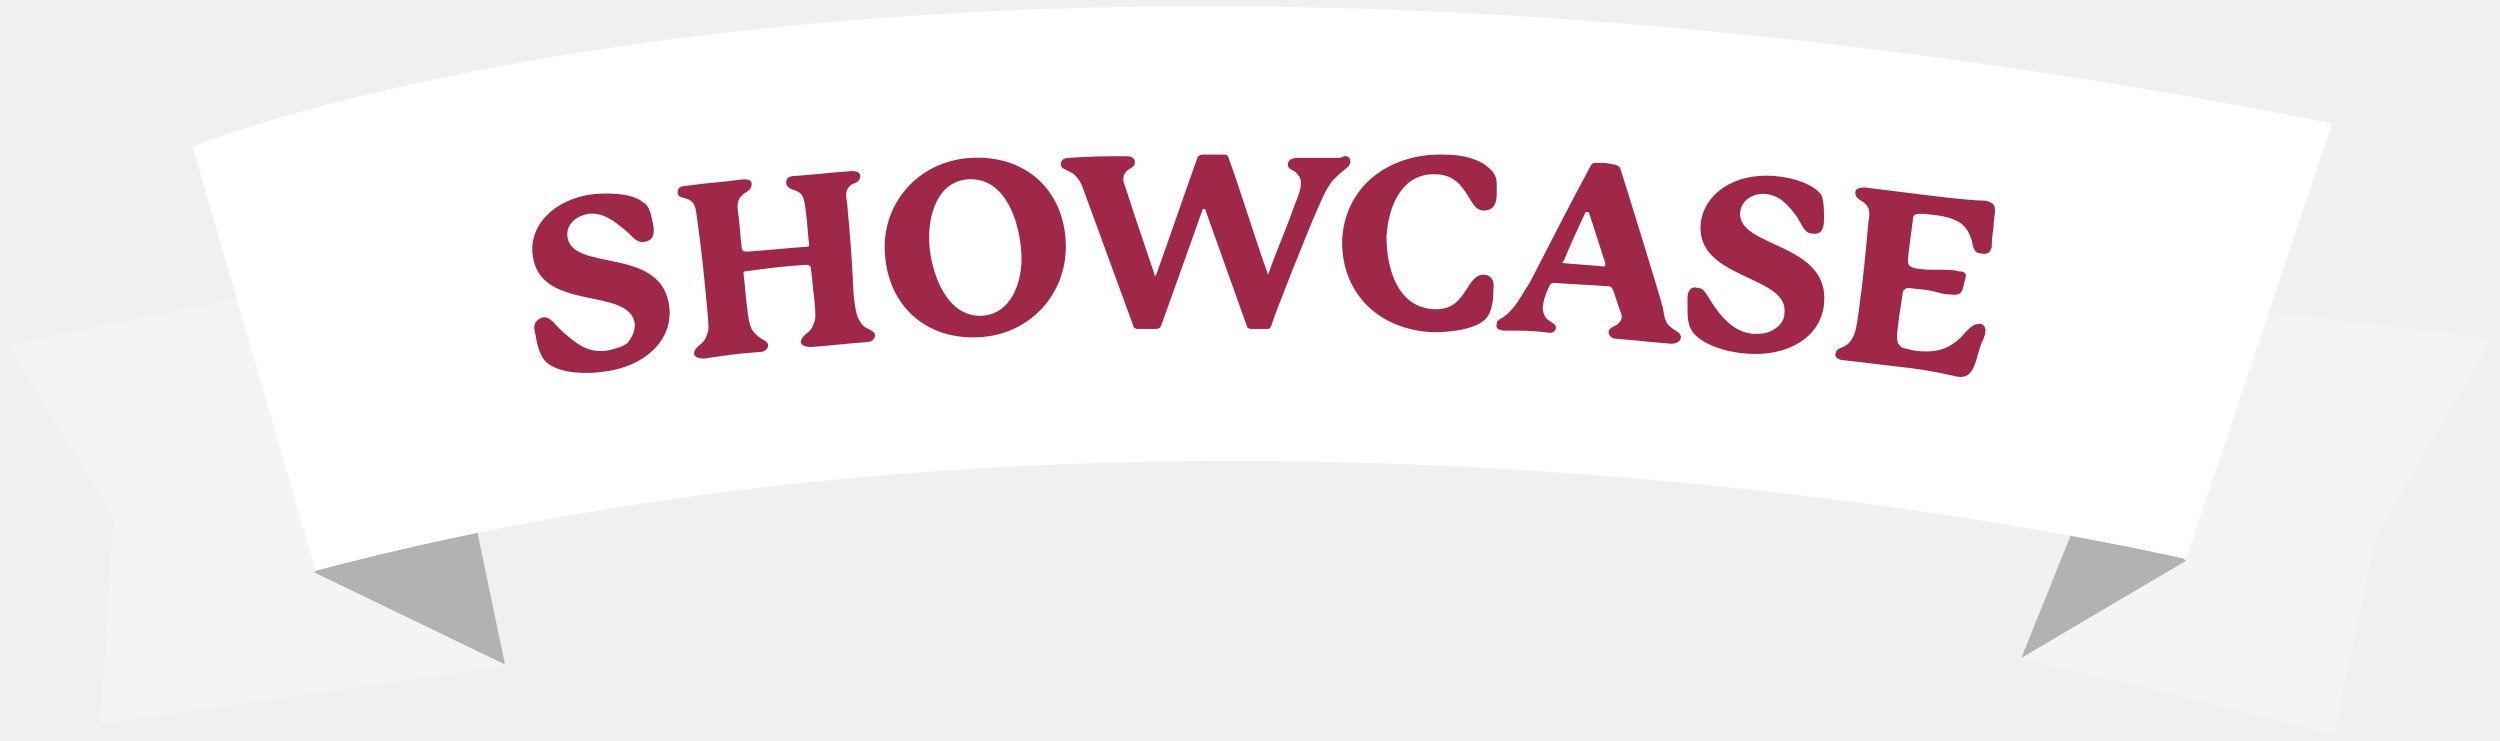
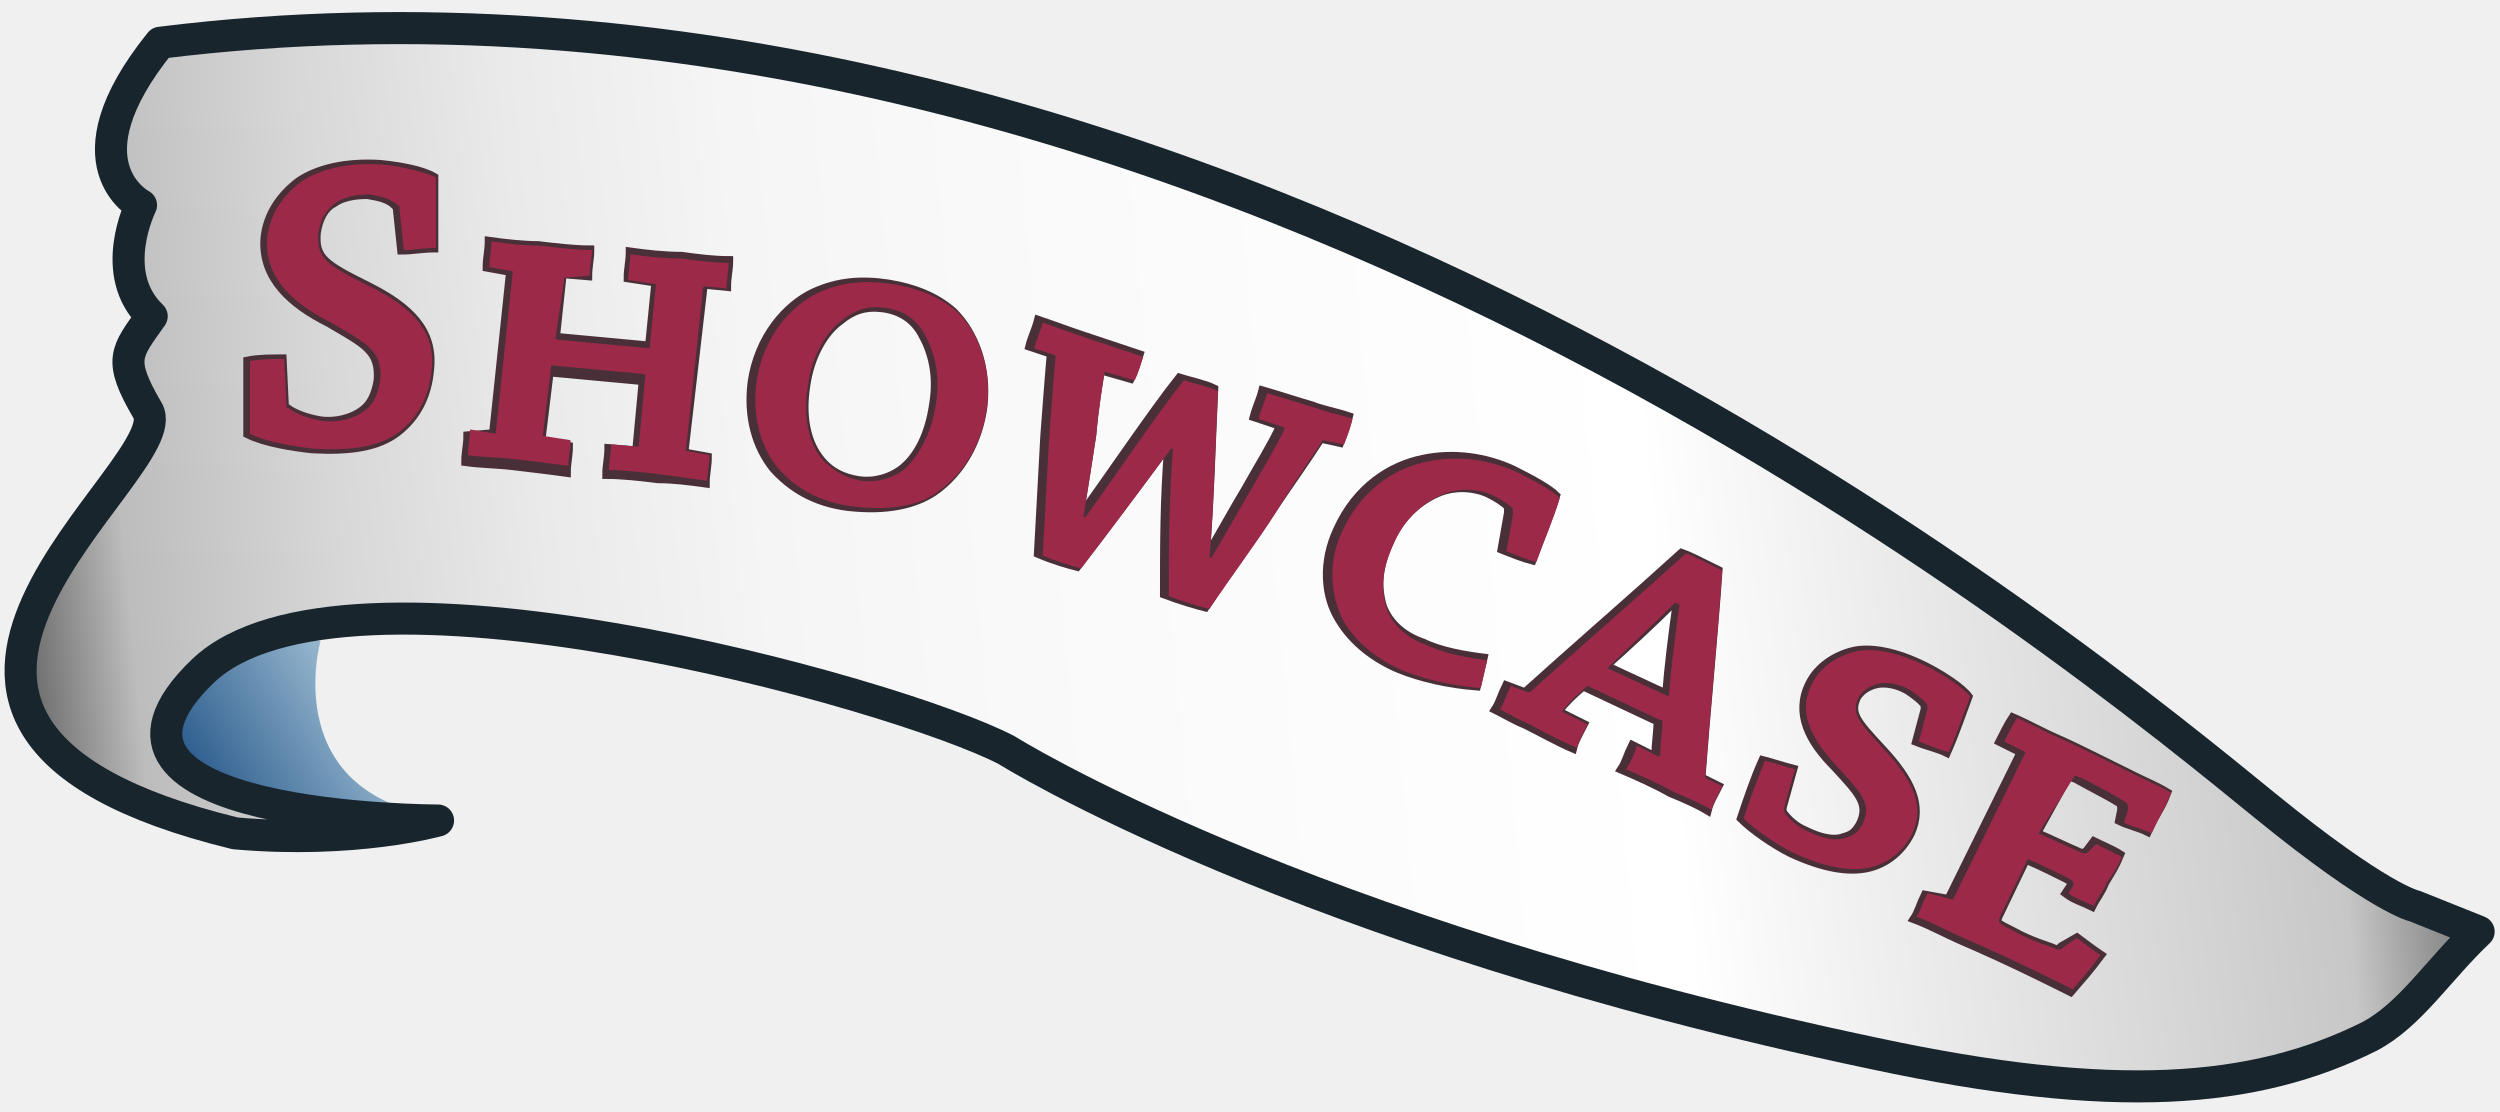
- <svg xmlns="http://www.w3.org/2000/svg" version="1.1" id="Layer_1" x="0px" y="0px" width="152px" height="45px" viewBox="0 0 152 45" enable-background="new 0 0 152 45" xml:space="preserve">
-   <g id="showcase">
-     <polygon fill="#F4F4F4" points="131.5,18.2 151.5,20.6 144.5,32.5 141.9,44.6 122.9,40  " />
-     <polyline fill="#B2B2B2" points="132.9,34.1 122.9,40 127.4,28.8  " />
-     <polygon fill="#F4F4F4" points="20.6,16.9 0.5,21 6.9,31.4 6.1,44 30.6,40.5  " />
-     <polygon fill="#B2B2B2" points="19.1,34.8 30.7,40.4 28.1,27.9  " />
-     <path fill="#FFFFFF" d="M11.7,8.9c0,0,45-18.2,130.1-1.4L132.9,34c0,0-58.4-13.9-113.7,0.7L11.7,8.9z" />
+ <svg xmlns="http://www.w3.org/2000/svg" version="1.1" x="0px" y="0px" width="117px" height="52px" viewBox="0 0 117 52" enable-background="new 0 0 117 52" xml:space="preserve">
+   <g id="oldie">
+ </g>
+   <g id="demos">
+ </g>
+   <g id="star">
+ </g>
+   <g id="showcase2">
    <g>
+       <linearGradient id="SVGID_1_" gradientUnits="userSpaceOnUse" x1="12.74" y1="80.789" x2="77.77" y2="49.216" gradientTransform="matrix(0.9956 -9.336021e-02 9.336021e-02 0.9956 -14.1094 -39.6509)">
+         <stop offset="1.183430e-02" style="stop-color:#003773" />
+         <stop offset="0.26" style="stop-color:#E7FBFF" />
+         <stop offset="0.479" style="stop-color:#FFFFFF" />
+         <stop offset="0.751" style="stop-color:#ECF8FC" />
+         <stop offset="0.97" style="stop-color:#DCE5E5" />
+       </linearGradient>
+       <path fill="url(#SVGID_1_)" d="M15,30c0,0-2.1,7.4,6.1,8.3c0,0-17.4,0.1-14.9-4.5C8.6,29.2,10.3,28.6,15,30z" />
+       <linearGradient id="SVGID_2_" gradientUnits="userSpaceOnUse" x1="8.387" y1="72.095" x2="121.772" y2="72.095" gradientTransform="matrix(0.9956 -9.336021e-02 9.336021e-02 0.9956 -14.1094 -39.6509)">
+         <stop offset="0" style="stop-color:#666666" />
+         <stop offset="4.733730e-02" style="stop-color:#BDBDBD" />
+         <stop offset="4.869673e-02" style="stop-color:#BDBDBD" />
+         <stop offset="0.134" style="stop-color:#D7D7D7" />
+         <stop offset="0.221" style="stop-color:#EAEAEA" />
+         <stop offset="0.311" style="stop-color:#F5F5F5" />
+         <stop offset="0.408" style="stop-color:#F9F9F9" />
+         <stop offset="0.675" style="stop-color:#FFFFFF" />
+         <stop offset="0.947" style="stop-color:#C7C7C7" />
+         <stop offset="1" style="stop-color:#777777" />
+       </linearGradient>
+       <path fill="url(#SVGID_2_)" stroke="#18252D" stroke-width="1.5" stroke-linejoin="round" d="M116,43.6l-3-1.2c0,0-1.6-0.3-7-4.7    c-8-6.5-50.2-41.7-98.5-35.7C2.9,7.7,6.6,9.6,6.6,9.6S5,12.8,7.1,14.8c-1.2,1.7-1.6,2-0.2,4.4C8.6,21.9-9.9,33.9,11,39    c5.6,0.5,9.5-0.6,9.5-0.6s-18.3,0-11-7c6.5-6.2,32.4,1,37.6,3.7c0,0,13.5,8.5,40.6,14.2c11.2,2.4,17.8,1.9,23.2-0.8    C112.8,47.5,114.1,45.4,116,43.6z" />
      <g>
-         <path fill="#9F2747" d="M39.7,13.6c0.1,0.5,0.1,1-0.5,1.1c-0.5,0.1-0.7-0.3-1.3-0.8c-0.5-0.4-1.2-1-2.1-0.9     c-0.7,0.1-1.4,0.6-1.3,1.4c0.3,2.2,5.8,0.5,6.2,4.3c0.2,2-1.5,3.6-4,3.9c-1.5,0.2-3,0-3.6-0.7c-0.3-0.4-0.4-0.8-0.5-1.3     c0-0.2-0.1-0.4-0.1-0.5c-0.1-0.5,0.2-0.7,0.5-0.8c0.5-0.1,0.7,0.5,1.6,1.2c0.6,0.5,1.3,1,2.4,0.8c0.4-0.1,0.9-0.2,1.2-0.5     c0.2-0.3,0.4-0.6,0.4-1.1c-0.3-2.3-5.7-0.7-6.2-4.1c-0.3-1.8,1.2-3.5,3.7-3.8c1.2-0.1,2.4,0,3,0.5C39.5,12.5,39.6,13.1,39.7,13.6     z" />
-         <path fill="#9F2747" d="M53.2,20.4c0,0.2-0.2,0.4-0.5,0.4c-1.4,0.1-2,0.2-3.4,0.3c-0.3,0-0.6-0.1-0.6-0.3c0-0.2,0.1-0.3,0.3-0.5     c0.3-0.2,0.4-0.4,0.5-0.7c0.1-0.2,0.1-0.5,0-1.5c-0.1-0.7-0.1-1.1-0.2-1.8c0-0.1-0.1-0.2-0.3-0.2c-1.5,0.1-2.2,0.2-3.7,0.4     c-0.1,0-0.1,0.1-0.1,0.1c0.1,0.7,0.1,1.1,0.2,1.9c0.1,1,0.2,1.3,0.3,1.5s0.3,0.4,0.6,0.6c0.2,0.1,0.4,0.2,0.4,0.4     c0,0.2-0.2,0.4-0.5,0.4c-1.4,0.1-2,0.2-3.4,0.4c-0.3,0-0.6-0.1-0.6-0.3c0-0.2,0.1-0.3,0.3-0.5c0.3-0.2,0.4-0.4,0.5-0.7     c0.1-0.2,0.1-0.5,0-1.5c-0.2-2.1-0.3-3.2-0.6-5.4c-0.1-0.7-0.1-1.1-0.6-1.3c-0.3-0.1-0.6-0.1-0.6-0.4c0-0.2,0.1-0.4,0.5-0.4     c1.4-0.2,2.1-0.2,3.5-0.4c0.4,0,0.5,0.1,0.5,0.3c0,0.3-0.2,0.4-0.5,0.6c-0.4,0.3-0.4,0.7-0.3,1.3c0.1,0.8,0.1,1.2,0.2,2     c0,0.1,0.1,0.2,0.3,0.2c1.5-0.1,2.2-0.2,3.7-0.3c0.1,0,0.1-0.1,0.1-0.1c-0.1-0.8-0.1-1.2-0.2-2c-0.1-0.7-0.1-1.1-0.6-1.3     c-0.3-0.1-0.6-0.2-0.6-0.5c0-0.2,0.1-0.4,0.5-0.4c1.4-0.1,2.1-0.2,3.5-0.3c0.3,0,0.5,0.1,0.5,0.3c0,0.3-0.2,0.4-0.5,0.5     c-0.4,0.3-0.4,0.6-0.3,1.1c0.2,2.2,0.3,3.4,0.4,5.6c0.1,1,0.2,1.3,0.3,1.5s0.3,0.5,0.6,0.6C53,20.1,53.2,20.2,53.2,20.4z" />
-         <path fill="#9F2747" d="M59.6,20.5c-3.3,0.2-5.6-1.9-5.8-5.1c-0.2-3,2-5.6,5.2-5.8c3.4-0.2,5.7,2,5.8,5.2     C64.9,17.8,62.7,20.3,59.6,20.5z M56.5,14.8c0.1,1.7,1,4.5,3.2,4.4c1.8-0.1,2.5-2.1,2.4-3.8c-0.1-1.8-0.9-4.6-3.2-4.5     C57,11,56.4,13.1,56.5,14.8z" />
-         <path fill="#9F2747" d="M82.1,9.8c0,0.2-0.1,0.3-0.2,0.4c-0.4,0.3-0.6,0.5-0.9,0.8c-0.3,0.4-0.5,0.8-0.8,1.5     c-0.4,0.8-2.9,7.1-2.9,7.3C77.2,20,77.2,20,77,20c-0.4,0-0.6,0-0.9,0c-0.2,0-0.3-0.1-0.3-0.2c-1-2.8-1.5-4.2-2.5-7     c0,0,0-0.1-0.1-0.1c0,0-0.1,0-0.1,0.1c-1,2.8-1.5,4.2-2.5,7C70.5,20,70.4,20,70.2,20c-0.4,0-0.6,0-1,0c-0.2,0-0.3-0.1-0.3-0.2     c-1.2-3.3-1.8-4.9-3-8.2c-0.2-0.6-0.4-0.8-0.6-1c-0.4-0.3-0.8-0.3-0.8-0.6c0-0.2,0.1-0.4,0.5-0.4c1.4-0.1,2.1-0.1,3.5-0.1     c0.3,0,0.5,0.1,0.5,0.4c0,0.4-0.7,0.3-0.7,1c0,0.1,0,0.2,0.1,0.4c0.7,2.2,1.1,3.3,1.8,5.4c0,0.1,0,0.1,0,0.1s0,0,0.1-0.1     c1-2.8,1.5-4.3,2.5-7.1c0-0.1,0.2-0.2,0.3-0.2c0.5,0,0.8,0,1.3,0c0.2,0,0.2,0,0.3,0.2c1,2.8,1.4,4.3,2.4,7.1v0.1c0,0,0,0,0-0.1     c0.6-1.7,1-2.5,1.6-4.2c0.3-0.7,0.4-1.1,0.4-1.4c0-0.3-0.2-0.5-0.3-0.6c-0.2-0.2-0.5-0.2-0.5-0.5s0.3-0.4,0.6-0.4     c1,0,1.5,0,2.6,0C81.8,9.4,82.1,9.5,82.1,9.8z" />
-         <path fill="#9F2747" d="M90.2,16.7c0.4,0,0.7,0.3,0.6,0.9c0,1-0.2,1.6-0.6,1.9c-0.6,0.5-1.9,0.7-3,0.7c-3.2-0.1-5.6-2.2-5.6-5.5     c0.1-3.3,2.8-5.4,6.2-5.3c1.2,0,2.1,0.3,2.6,0.7s0.6,0.7,0.6,1.1c0,0.2,0,0.4,0,0.6c0,0.6-0.2,1-0.8,1c-0.6,0-0.8-0.8-1.3-1.4     c-0.3-0.4-0.8-0.8-1.6-0.8c-2.1-0.1-2.9,2-3,3.8c0,1.8,0.6,4.3,2.9,4.4C89.2,18.9,89.1,16.7,90.2,16.7z" />
-         <path fill="#9F2747" d="M101.6,19.9c0.2,0.2,0.6,0.3,0.6,0.6c0,0.2-0.2,0.4-0.6,0.4c-1.3-0.1-2-0.2-3.3-0.3     c-0.3,0-0.5-0.2-0.5-0.4c0-0.4,0.7-0.3,0.8-0.9c0-0.1,0-0.2-0.1-0.4c-0.1-0.3-0.4-1.2-0.4-1.2c-0.1-0.2-0.1-0.3-0.4-0.3     c-1.3-0.1-1.9-0.1-3.2-0.2c-0.1,0-0.2,0-0.3,0.2c-0.3,0.6-0.4,1.1-0.4,1.3c0,0.4,0.2,0.7,0.4,0.8c0.1,0.1,0.4,0.2,0.4,0.4     c0,0.3-0.3,0.4-0.6,0.3c-1-0.1-1.5-0.1-2.5-0.1c-0.3,0-0.6-0.1-0.5-0.4c0-0.2,0.1-0.2,0.2-0.3c0.2-0.1,0.5-0.3,0.9-0.8     c0.3-0.4,0.5-0.8,0.9-1.4c1.5-2.9,2.2-4.3,3.7-7.1c0.1-0.2,0.2-0.2,0.4-0.2c0.4,0,0.6,0,1,0.1c0.2,0,0.3,0.1,0.4,0.2     c0.2,0.6,2.4,7.7,2.6,8.5C101.2,19.4,101.3,19.7,101.6,19.9z M95.1,15.8c0,0.1-0.1,0.1-0.1,0.1c0,0.1,0,0.1,0.1,0.1     c1,0.1,1.4,0.1,2.4,0.2c0.1,0,0.1,0,0.1-0.1V16c-0.4-1.2-0.6-1.9-1-3.1c0,0,0,0-0.1,0c0,0,0,0-0.1,0C95.9,14,95.6,14.6,95.1,15.8     z" />
-         <path fill="#9F2747" d="M110.9,13.3c0,0.5-0.1,1-0.7,0.9c-0.5,0-0.6-0.5-1-1.1c-0.4-0.5-0.9-1.2-1.8-1.3     c-0.7-0.1-1.5,0.3-1.6,1.1c-0.2,2.2,5.5,1.8,5.1,5.6c-0.2,2-2.2,3.2-4.7,3c-1.5-0.1-3-0.7-3.4-1.5c-0.2-0.4-0.2-0.9-0.2-1.3     c0-0.2,0-0.4,0-0.6c0-0.5,0.3-0.7,0.6-0.6c0.5,0,0.6,0.6,1.3,1.5c0.5,0.6,1.1,1.2,2.1,1.3c0.4,0,0.9,0,1.3-0.3     c0.3-0.2,0.6-0.5,0.6-1c0.2-2.3-5.4-2-5.1-5.4c0.2-1.8,2-3.1,4.5-2.9c1.2,0.1,2.3,0.5,2.8,1.1C110.9,12.1,110.9,12.8,110.9,13.3z     " />
-         <path fill="#9F2747" d="M120.7,20.2c0,0.2-0.1,0.4-0.2,0.6c-0.4,1-0.4,2.3-1.5,2.1c-0.5-0.1-1.2-0.3-2.7-0.5     c-1.7-0.2-2.5-0.3-4.2-0.5c-0.3,0-0.6-0.2-0.5-0.4c0.1-0.5,0.6-0.2,1-0.9c0.2-0.3,0.3-0.8,0.4-1.6c0.3-2.2,0.4-3.3,0.6-5.5     c0.1-0.6,0.1-0.9-0.3-1.2c-0.3-0.2-0.5-0.3-0.5-0.6c0-0.2,0.2-0.3,0.6-0.3c1.6,0.2,2.4,0.3,4,0.5s2.8,0.3,3.3,0.3     c0.4,0.1,0.6,0.2,0.6,0.6c0,0.2-0.1,0.7-0.1,1.1c-0.1,0.5-0.1,1-0.1,1.1c-0.1,0.4-0.3,0.5-0.7,0.4c-0.2,0-0.4-0.1-0.5-0.7     c-0.1-0.4-0.3-0.9-0.8-1.2S118,13.1,117,13c-0.1,0-0.2,0-0.3,0c-0.3,0-0.4,0.1-0.4,0.4c0,0-0.3,2.2-0.3,2.4s0,0.4,0.4,0.5     c0.5,0.1,0.8,0.1,1.4,0.1s1,0,1.3,0.1c0.3,0,0.5,0.1,0.4,0.4c0,0.1-0.1,0.3-0.1,0.4c-0.1,0.5-0.2,0.7-0.9,0.6     c-0.3,0-0.6-0.1-1-0.2s-0.8-0.1-1.5-0.2c-0.1,0-0.2,0.1-0.3,0.2c-0.1,0.8-0.2,1.2-0.3,2.1c-0.1,0.7-0.1,1.1,0.2,1.3     c0.1,0.1,0.4,0.1,0.7,0.2c1.3,0.2,2.3,0,3.2-1.1c0.3-0.3,0.5-0.5,0.8-0.5C120.5,19.6,120.8,19.9,120.7,20.2z" />
+         <g>
+           <g>
+             <g>
+               <path fill="#493038" stroke="#493038" stroke-width="0.427" d="M13.3,18.9c0,0.1,0,0.2,0.1,0.2c0.4,0.3,1,0.5,1.6,0.6        c0.7,0.1,1.5-0.1,2-0.5c0.4-0.3,0.6-0.8,0.7-1.4c0.1-1.4-0.6-1.7-2.3-2.7c-1.8-0.9-3.1-2.1-3-3.9c0.1-1.2,0.8-2.1,1.6-2.7        c0.9-0.6,2.2-0.9,3.8-0.8c1,0.1,2,0.3,2.5,0.6c0,1.1,0,2.2,0,3.3c-0.5,0-1,0.1-1.5,0.1l-0.2-1.9c0-0.1,0-0.2-0.1-0.2        c-0.3-0.3-0.7-0.4-1.3-0.5c-0.6,0-1.2,0.1-1.6,0.4c-0.4,0.2-0.7,0.7-0.8,1.4c-0.1,1.2,0.4,1.5,2.4,2.5c2,1,3.1,2.1,2.9,3.9        c-0.1,1.2-0.6,2.2-1.5,2.9c-0.9,0.7-2.2,0.9-4,0.8c-0.9-0.1-2.2-0.3-3-0.7c0-1.1,0-2.3,0-3.4c0.5-0.1,1.1-0.1,1.6-0.1        L13.3,18.9z" />
+               <path fill="#493038" stroke="#493038" stroke-width="0.427" d="M23.1,20.3C23.1,20.3,23.1,20.3,23.1,20.3l0.8-7.6l-1.1-0.2        c0-0.4,0.1-0.8,0.1-1.2c0.7,0.1,1.6,0.2,2.3,0.2c0.8,0.1,1.7,0.2,2.4,0.2c0,0.4-0.1,0.8-0.1,1.2l-1.2-0.1c0,0,0,0,0,0.1        l-0.3,2.8c0,0,0,0.1,0.1,0.1l4.3,0.4l0.3-3l-1.3-0.2c0-0.4,0.1-0.8,0.1-1.2c0.7,0.1,1.6,0.2,2.4,0.2c0.7,0.1,1.5,0.2,2.2,0.2        c0,0.4-0.1,0.8-0.1,1.2l-1-0.1c0,0-0.1,0-0.1,0.1L32,21.2l1.1,0.2c0,0.4-0.1,0.8-0.1,1.2c-0.7-0.1-1.5-0.2-2.2-0.2        c-0.8-0.1-1.7-0.2-2.4-0.2c0-0.4,0.1-0.8,0.1-1.2l1.2,0.1c0.1,0,0.1,0,0.1,0l0.3-3.2c0,0,0-0.1-0.1-0.1l-4.3-0.4l-0.4,3.3        l1.3,0.2c0,0.4-0.1,0.8-0.1,1.2c-0.7-0.1-1.6-0.2-2.4-0.3c-0.8-0.1-1.6-0.1-2.3-0.2c0-0.4,0.1-0.8,0.1-1.2L23.1,20.3z" />
+               <path fill="#493038" stroke="#493038" stroke-width="0.427" d="M39.7,23.7c-1.6-0.2-2.7-0.9-3.5-1.8c-0.8-1-1.2-2.4-1-4        c0.3-2.1,1.6-3.6,2.9-4.2c1.1-0.5,2.2-0.6,3.5-0.4c1.2,0.2,2.2,0.6,3,1.3c1,1,1.6,2.6,1.4,4.4c-0.2,1.6-1,3.1-2.3,4        C42.8,23.6,41.5,23.9,39.7,23.7L39.7,23.7z M40.2,22.5c0.7,0.1,1.5-0.1,2.1-0.6c0.7-0.6,1.2-1.6,1.4-3c0.2-1.2,0-2.3-0.5-3.2        c-0.4-0.8-1.1-1.2-1.9-1.3c-0.8-0.1-1.4,0.1-2,0.6c-0.7,0.5-1.4,1.6-1.6,3.1c-0.2,1.3,0,2.5,0.6,3.3        C38.8,22.1,39.5,22.4,40.2,22.5L40.2,22.5z" />
+               <path fill="#493038" stroke="#493038" stroke-width="0.427" d="M61.8,20.5c-0.7,1.1-1.5,2.2-2.3,3.4c-0.9,1.4-2.1,3-3.1,4.5        c-0.4-0.1-1.1-0.3-1.9-0.6c0-2.2,0-4.5,0.2-6.9l-0.1,0c-1.4,1.9-2.9,3.9-4.2,5.6c-0.4-0.1-1.1-0.3-1.8-0.6        c0.1-1.9,0.2-3.7,0.3-5.5c0.1-1.3,0.2-2.7,0.3-3.8c0,0,0-0.1-0.1-0.1l-0.9-0.3c0.1-0.4,0.3-0.8,0.4-1.2c0.6,0.2,1.4,0.5,2,0.7        c0.9,0.3,1.8,0.6,2.7,0.9c-0.1,0.3-0.2,0.7-0.4,1.1l-1.4-0.4c-0.1,0.6-0.3,1.8-0.4,3c-0.2,1.3-0.4,2.6-0.6,3.8l0.1,0        c1.1-1.5,3.4-4.9,4.6-6.4c0.3,0.1,1.2,0.3,1.6,0.5c-0.1,2-0.2,5.6-0.4,7.8l0.1,0c0.6-1,1.2-2.1,1.8-3.1        c0.5-0.9,1.3-2.2,1.6-2.9c0-0.1,0-0.1,0-0.1l-1.2-0.4c0.1-0.4,0.3-0.8,0.4-1.2c0.7,0.2,1.6,0.5,2.3,0.7        c0.5,0.2,1.1,0.3,1.7,0.5c-0.1,0.4-0.2,0.7-0.4,1.2L61.8,20.5z" />
+               <path fill="#493038" stroke="#493038" stroke-width="0.427" d="M70.6,24c0-0.1,0-0.2,0-0.3c-0.2-0.2-0.5-0.4-0.9-0.6        c-0.6-0.3-1.5-0.4-2.3-0.1c-1,0.4-1.9,1.2-2.4,2.4c-0.5,1.1-0.6,2-0.3,3c0.3,0.8,1,1.4,1.9,1.7c0.8,0.4,2,0.6,2.8,0.7        c-0.1,0.4-0.2,0.9-0.3,1.3c-1.3-0.1-2.6-0.4-3.6-0.8c-1.2-0.5-2.2-1.3-2.8-2.3c-0.7-1.1-0.8-2.7-0.1-4.2c0.9-2,2.5-3,4-3.3        c1.4-0.3,2.9-0.1,4.2,0.5c1,0.5,1.7,0.9,2,1.2c-0.3,1-0.7,1.9-1.1,3c-0.4-0.1-0.9-0.3-1.4-0.5L70.6,24z" />
+               <path fill="#493038" stroke="#493038" stroke-width="0.427" d="M71.3,32.4c0.1,0,0.1,0,0.1,0c2.1-1.9,5.1-4.5,7.3-6.5        c0.3,0.1,0.9,0.4,1.7,0.8c-0.2,2.9-0.6,7-0.8,9.7l0.8,0.4c-0.2,0.4-0.4,0.7-0.5,1.1c-0.5-0.3-1.2-0.6-1.7-0.8        c-0.7-0.4-1.6-0.8-2.3-1.1c0.2-0.3,0.3-0.7,0.5-1.1l1,0.5c0,0,0.1,0,0.1-0.1c0-0.5,0.1-1.1,0.1-1.5c0-0.1,0-0.1-0.1-0.1        l-3.4-1.6c-0.4,0.3-0.9,0.8-1.2,1.2l1.2,0.6c-0.2,0.4-0.4,0.7-0.5,1.1c-0.7-0.3-1.4-0.7-2.2-1.1c-0.5-0.2-1-0.5-1.4-0.7        c0.2-0.3,0.3-0.7,0.5-1.1L71.3,32.4z M78.3,28.2c-1,1-2.2,2.1-3.1,2.9c0,0-0.1,0.1,0,0.1l2.8,1.3c0.1-1.3,0.3-2.9,0.5-4.3        L78.3,28.2z" />
+               <path fill="#493038" stroke="#493038" stroke-width="0.427" d="M83.4,37.8c0,0.1,0,0.2,0,0.2c0.2,0.3,0.6,0.7,1.1,0.9        c0.6,0.3,1.3,0.5,1.8,0.3c0.4-0.1,0.6-0.3,0.8-0.7c0.4-0.9-0.1-1.4-1.2-2.6c-1.2-1.2-1.9-2.5-1.2-3.9c0.4-0.8,1.2-1.3,2-1.5        c0.8-0.2,2,0,3.4,0.7c0.8,0.4,1.7,1,2,1.4c-0.3,0.8-0.6,1.7-1,2.6c-0.4-0.2-0.9-0.3-1.4-0.5l0.4-1.5c0-0.1,0-0.1,0-0.2        c-0.1-0.2-0.5-0.5-0.8-0.7c-0.5-0.3-1.1-0.4-1.5-0.3c-0.4,0.1-0.7,0.3-0.9,0.6c-0.4,0.8,0,1.2,1.2,2.5        c1.3,1.4,1.9,2.6,1.3,3.9c-0.4,0.8-1.1,1.4-2,1.6c-0.9,0.2-2.1,0-3.6-0.7c-0.8-0.4-1.8-1.1-2.3-1.6c0.3-0.9,0.6-1.8,1-2.7        c0.4,0.1,1,0.3,1.4,0.4L83.4,37.8z" />
+               <path fill="#493038" stroke="#493038" stroke-width="0.427" d="M91.2,42.1C91.3,42.1,91.3,42.1,91.2,42.1l3.4-6.9l-1-0.5        c0.2-0.4,0.4-0.8,0.6-1.1c0.7,0.3,1.4,0.7,2.1,1c0.5,0.2,3.1,1.5,3.5,1.7c0.6,0.3,1.1,0.5,1.6,0.8c-0.3,0.8-0.5,0.9-0.9,1.8        c-0.4-0.2-0.9-0.3-1.3-0.5l0.1-0.5c0-0.2,0-0.3-0.2-0.4c-0.3-0.2-1.1-0.6-2-1.1c-0.1,0-0.2-0.1-0.3-0.1L95.3,39        c0.7,0.3,1.3,0.6,2,0.9c0.2,0.1,0.3,0,0.4-0.1l0.3-0.4c0.4,0.2,0.9,0.4,1.2,0.6c-0.2,0.5-0.4,0.8-0.7,1.3        c-0.2,0.5-0.4,0.7-0.6,1.1c-0.4-0.2-0.8-0.3-1.2-0.6l0.2-0.3c0.1-0.2,0-0.3-0.2-0.4c-0.6-0.3-1.2-0.6-1.9-0.9l-1.3,2.7        c-0.1,0.3-0.1,0.3,0.7,0.7c0.9,0.5,1.7,0.7,1.9,0.8c0.2,0.1,0.3,0,0.4-0.1l0.7-0.4c0.4,0.3,0.8,0.6,1.1,0.8        c-0.6,0.8-0.8,1-1.4,1.7c-1-0.5-3-1.5-5.1-2.4c-0.7-0.3-1.4-0.7-2.2-1c0.2-0.3,0.3-0.7,0.5-1.1L91.2,42.1z" />
+             </g>
+           </g>
+           <g>
+             <path fill="#9D2949" d="M13.4,18.9c0,0.1,0,0.2,0.1,0.2c0.4,0.3,1,0.5,1.6,0.6c0.7,0.1,1.5-0.1,2-0.5c0.4-0.3,0.6-0.8,0.7-1.4       c0.1-1.4-0.6-1.7-2.3-2.7c-1.8-0.9-3.1-2.1-3-3.9c0.1-1.2,0.8-2.1,1.6-2.7c0.9-0.6,2.2-0.9,3.8-0.8c1,0.1,2.1,0.4,2.5,0.6       c0,1.1,0,2.2,0,3.3c-0.5,0-1,0.1-1.5,0.1l-0.2-1.9c0-0.1,0-0.2-0.1-0.2c-0.3-0.3-0.7-0.4-1.3-0.5c-0.6,0-1.2,0.1-1.6,0.4       c-0.4,0.3-0.7,0.7-0.8,1.4c-0.1,1.2,0.4,1.5,2.4,2.5c2,1,3.1,2.1,2.9,3.9c-0.1,1.2-0.6,2.2-1.5,2.9c-0.9,0.7-2.2,0.9-4,0.8       c-0.9-0.1-2.2-0.3-3-0.7c0-1.1,0-2.3,0-3.4c0.5-0.1,1.1-0.1,1.6-0.1L13.4,18.9z" />
+             <path fill="#9D2949" d="M23.2,20.3C23.2,20.3,23.3,20.3,23.2,20.3l0.8-7.6l-1.1-0.2c0-0.4,0.1-0.8,0.1-1.2       c0.7,0.1,1.6,0.2,2.3,0.2c0.8,0.1,1.7,0.2,2.4,0.2c0,0.4-0.1,0.8-0.1,1.2L26.4,13c0,0,0,0,0,0.1L26,15.8c0,0,0,0.1,0.1,0.1       l4.3,0.4l0.3-3l-1.3-0.2c0-0.4,0.1-0.8,0.1-1.2c0.7,0.1,1.6,0.2,2.4,0.2c0.7,0.1,1.5,0.2,2.2,0.2c0,0.4-0.1,0.8-0.1,1.2l-1-0.1       c0,0-0.1,0-0.1,0.1l-0.8,7.6l1.1,0.2c0,0.4-0.1,0.8-0.1,1.2c-0.7-0.1-1.5-0.2-2.2-0.3c-0.8-0.1-1.7-0.2-2.4-0.2       c0-0.4,0.1-0.8,0.1-1.2l1.2,0.1c0.1,0,0.1,0,0.1-0.1l0.3-3.2c0,0,0-0.1-0.1-0.1l-4.3-0.4l-0.4,3.3l1.3,0.2       c0,0.4-0.1,0.8-0.1,1.2c-0.7-0.1-1.6-0.2-2.4-0.3c-0.8-0.1-1.6-0.1-2.3-0.2c0-0.4,0.1-0.8,0.1-1.2L23.2,20.3z" />
+             <path fill="#9D2949" d="M39.9,23.7c-1.6-0.2-2.7-0.9-3.5-1.8c-0.8-1-1.2-2.4-1-4c0.3-2.1,1.6-3.6,2.9-4.2       c1.1-0.5,2.2-0.6,3.5-0.4c1.2,0.2,2.2,0.6,3,1.3c1,1,1.6,2.6,1.4,4.4c-0.2,1.6-1,3.1-2.3,4C43,23.7,41.6,23.9,39.9,23.7       L39.9,23.7z M40.3,22.5c0.7,0.1,1.5-0.1,2.1-0.6c0.6-0.6,1.2-1.6,1.4-3c0.2-1.2,0-2.3-0.5-3.2c-0.4-0.8-1.1-1.2-1.9-1.3       c-0.8-0.1-1.4,0.1-2,0.6c-0.7,0.5-1.4,1.6-1.6,3.1c-0.2,1.3,0,2.5,0.6,3.3C39,22.1,39.7,22.4,40.3,22.5L40.3,22.5z" />
+             <path fill="#9D2949" d="M61.9,20.6c-0.7,1.1-1.5,2.2-2.2,3.4c-0.9,1.4-2.1,3-3.1,4.5c-0.4-0.1-1.1-0.3-1.9-0.6       c0-2.2,0-4.5,0.2-6.9l-0.1,0c-1.4,1.9-2.9,3.9-4.2,5.6c-0.4-0.1-1.1-0.3-1.8-0.6c0.1-1.9,0.2-3.7,0.3-5.5       c0.1-1.3,0.2-2.7,0.3-3.8c0,0,0-0.1-0.1-0.1l-0.9-0.3c0.1-0.4,0.3-0.8,0.4-1.2c0.6,0.2,1.4,0.5,2,0.7c0.9,0.3,1.8,0.6,2.7,0.9       c-0.1,0.3-0.2,0.7-0.4,1.1l-1.4-0.4c-0.1,0.6-0.3,1.8-0.4,3c-0.2,1.3-0.4,2.6-0.6,3.8l0.1,0c1.1-1.5,3.4-4.9,4.6-6.4       c0.3,0.1,1.2,0.3,1.6,0.5c-0.1,2-0.2,5.6-0.4,7.8l0.1,0c0.6-1,1.2-2.1,1.8-3.1c0.5-0.9,1.3-2.2,1.6-2.9c0-0.1,0-0.1,0-0.1       l-1.2-0.4c0.1-0.4,0.3-0.8,0.4-1.2c0.7,0.2,1.6,0.5,2.3,0.7c0.5,0.2,1.1,0.3,1.7,0.5c-0.1,0.4-0.2,0.7-0.4,1.2L61.9,20.6z" />
+             <path fill="#9D2949" d="M70.8,24.1c0-0.1,0-0.2,0-0.3c-0.2-0.2-0.5-0.4-0.9-0.6c-0.6-0.3-1.5-0.4-2.3-0.1       c-1,0.4-1.9,1.2-2.4,2.4c-0.5,1.1-0.6,2-0.3,3c0.3,0.8,1,1.4,1.9,1.7c0.8,0.4,2,0.6,2.8,0.7c-0.1,0.4-0.2,0.9-0.3,1.3       c-1.3-0.1-2.6-0.4-3.6-0.8c-1.2-0.5-2.2-1.3-2.8-2.3c-0.6-1.1-0.8-2.7-0.1-4.2c0.9-2,2.5-3,4-3.3c1.4-0.3,2.9-0.1,4.2,0.5       c1,0.5,1.7,0.9,2,1.2c-0.3,1-0.7,1.9-1.1,3c-0.4-0.1-0.9-0.3-1.4-0.5L70.8,24.1z" />
+             <path fill="#9D2949" d="M71.5,32.4c0.1,0,0.1,0,0.1,0c2.1-1.9,5.1-4.5,7.3-6.5c0.3,0.1,0.9,0.4,1.7,0.8c-0.2,2.9-0.6,7-0.8,9.7       l0.8,0.4c-0.2,0.4-0.4,0.7-0.5,1.1c-0.5-0.3-1.2-0.6-1.7-0.8c-0.7-0.4-1.6-0.8-2.3-1.1c0.2-0.3,0.4-0.7,0.5-1.1l1,0.5       c0,0,0.1,0,0.1-0.1c0-0.5,0.1-1.1,0.1-1.5c0-0.1,0-0.1-0.1-0.1l-3.4-1.6c-0.4,0.3-0.9,0.8-1.2,1.2l1.2,0.6       c-0.2,0.4-0.4,0.7-0.5,1.1c-0.7-0.3-1.5-0.7-2.2-1.1c-0.5-0.2-1-0.5-1.4-0.7c0.2-0.3,0.3-0.7,0.5-1.1L71.5,32.4z M78.4,28.2       c-1,1-2.2,2.1-3.1,3c0,0-0.1,0.1,0,0.1l2.8,1.3c0.1-1.3,0.3-2.9,0.5-4.3L78.4,28.2z" />
+             <path fill="#9D2949" d="M83.5,37.8c0,0.1,0,0.2,0,0.2c0.2,0.3,0.6,0.7,1.1,0.9c0.6,0.3,1.3,0.5,1.8,0.3       c0.4-0.1,0.6-0.3,0.8-0.7c0.4-0.9-0.1-1.4-1.2-2.6c-1.2-1.3-1.9-2.5-1.2-3.9c0.4-0.8,1.2-1.3,2-1.5c0.8-0.2,2,0,3.4,0.7       c0.8,0.4,1.7,1,2,1.4c-0.3,0.8-0.6,1.7-1,2.6c-0.4-0.1-0.9-0.3-1.4-0.5l0.4-1.5c0-0.1,0-0.1,0-0.2c-0.1-0.2-0.5-0.5-0.8-0.7       c-0.5-0.3-1.1-0.4-1.5-0.3c-0.4,0.1-0.7,0.3-0.9,0.6c-0.4,0.8,0,1.2,1.2,2.5c1.3,1.4,1.9,2.6,1.3,3.9c-0.4,0.8-1.1,1.4-2,1.6       c-0.9,0.2-2.1,0-3.6-0.7c-0.8-0.4-1.8-1.1-2.3-1.6c0.3-0.9,0.6-1.7,1-2.7c0.4,0.1,1,0.3,1.4,0.4L83.5,37.8z" />
+             <path fill="#9D2949" d="M91.4,42.1C91.4,42.1,91.4,42.1,91.4,42.1l3.4-6.9l-1-0.5c0.2-0.4,0.4-0.8,0.6-1.1       c0.7,0.3,1.4,0.7,2.1,1c0.5,0.2,3.1,1.5,3.5,1.7c0.6,0.3,1.1,0.5,1.6,0.8c-0.3,0.8-0.5,1-0.9,1.9c-0.4-0.2-0.9-0.3-1.3-0.5       l0.2-0.6c0-0.2,0-0.3-0.2-0.4c-0.3-0.2-1-0.6-2-1.1c-0.1,0-0.2-0.1-0.3-0.1L95.4,39c0.7,0.3,1.3,0.6,2,0.9       c0.2,0.1,0.3,0,0.4-0.1l0.3-0.3c0.4,0.2,0.8,0.4,1.2,0.6c-0.2,0.5-0.4,0.8-0.7,1.2c-0.2,0.5-0.4,0.6-0.6,1.1       c-0.4-0.2-0.8-0.3-1.2-0.6l0.2-0.3c0.1-0.2,0-0.3-0.2-0.4c-0.6-0.3-1.2-0.6-1.9-0.9l-1.3,2.7c-0.1,0.3-0.1,0.3,0.7,0.7       c0.9,0.5,1.7,0.7,1.9,0.8c0.2,0.1,0.3,0,0.4-0.1l0.6-0.4c0.4,0.3,0.8,0.6,1.1,0.8c-0.6,0.8-0.7,0.9-1.3,1.6       c-1-0.5-3-1.5-5.1-2.4c-0.7-0.3-1.4-0.7-2.2-1c0.2-0.3,0.3-0.7,0.5-1.1L91.4,42.1z" />
+           </g>
+         </g>
      </g>
    </g>
  </g>
+   <g id="showcase-work" display="none">
+ </g>
+   <g id="showcase">
+ </g>
+   <g id="staff_pick">
+ </g>
</svg>
